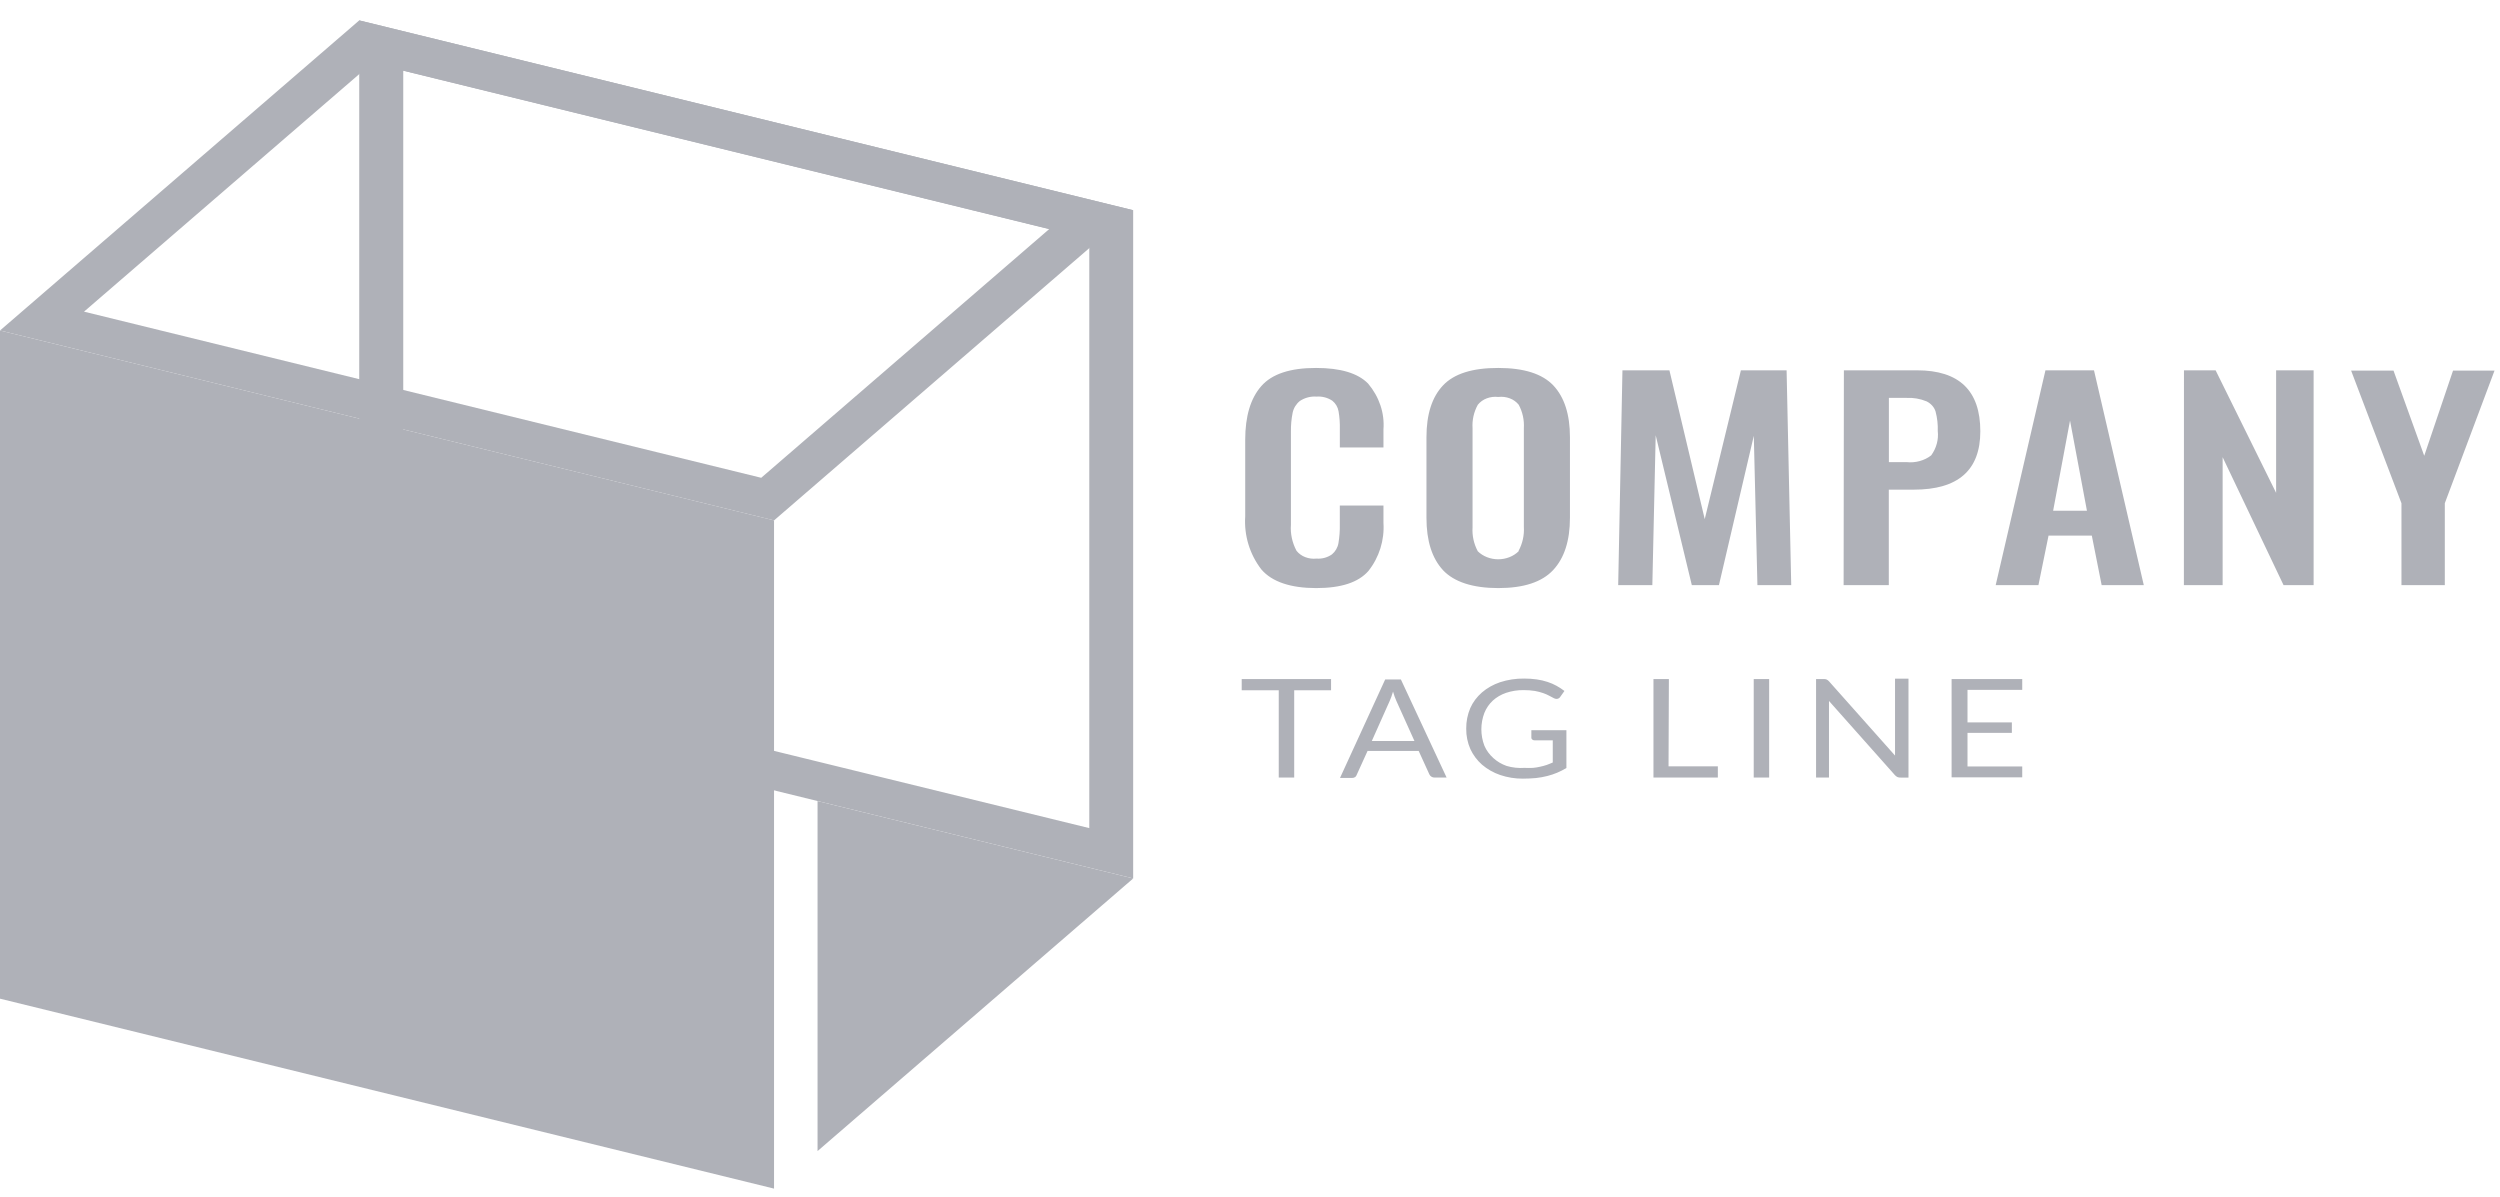
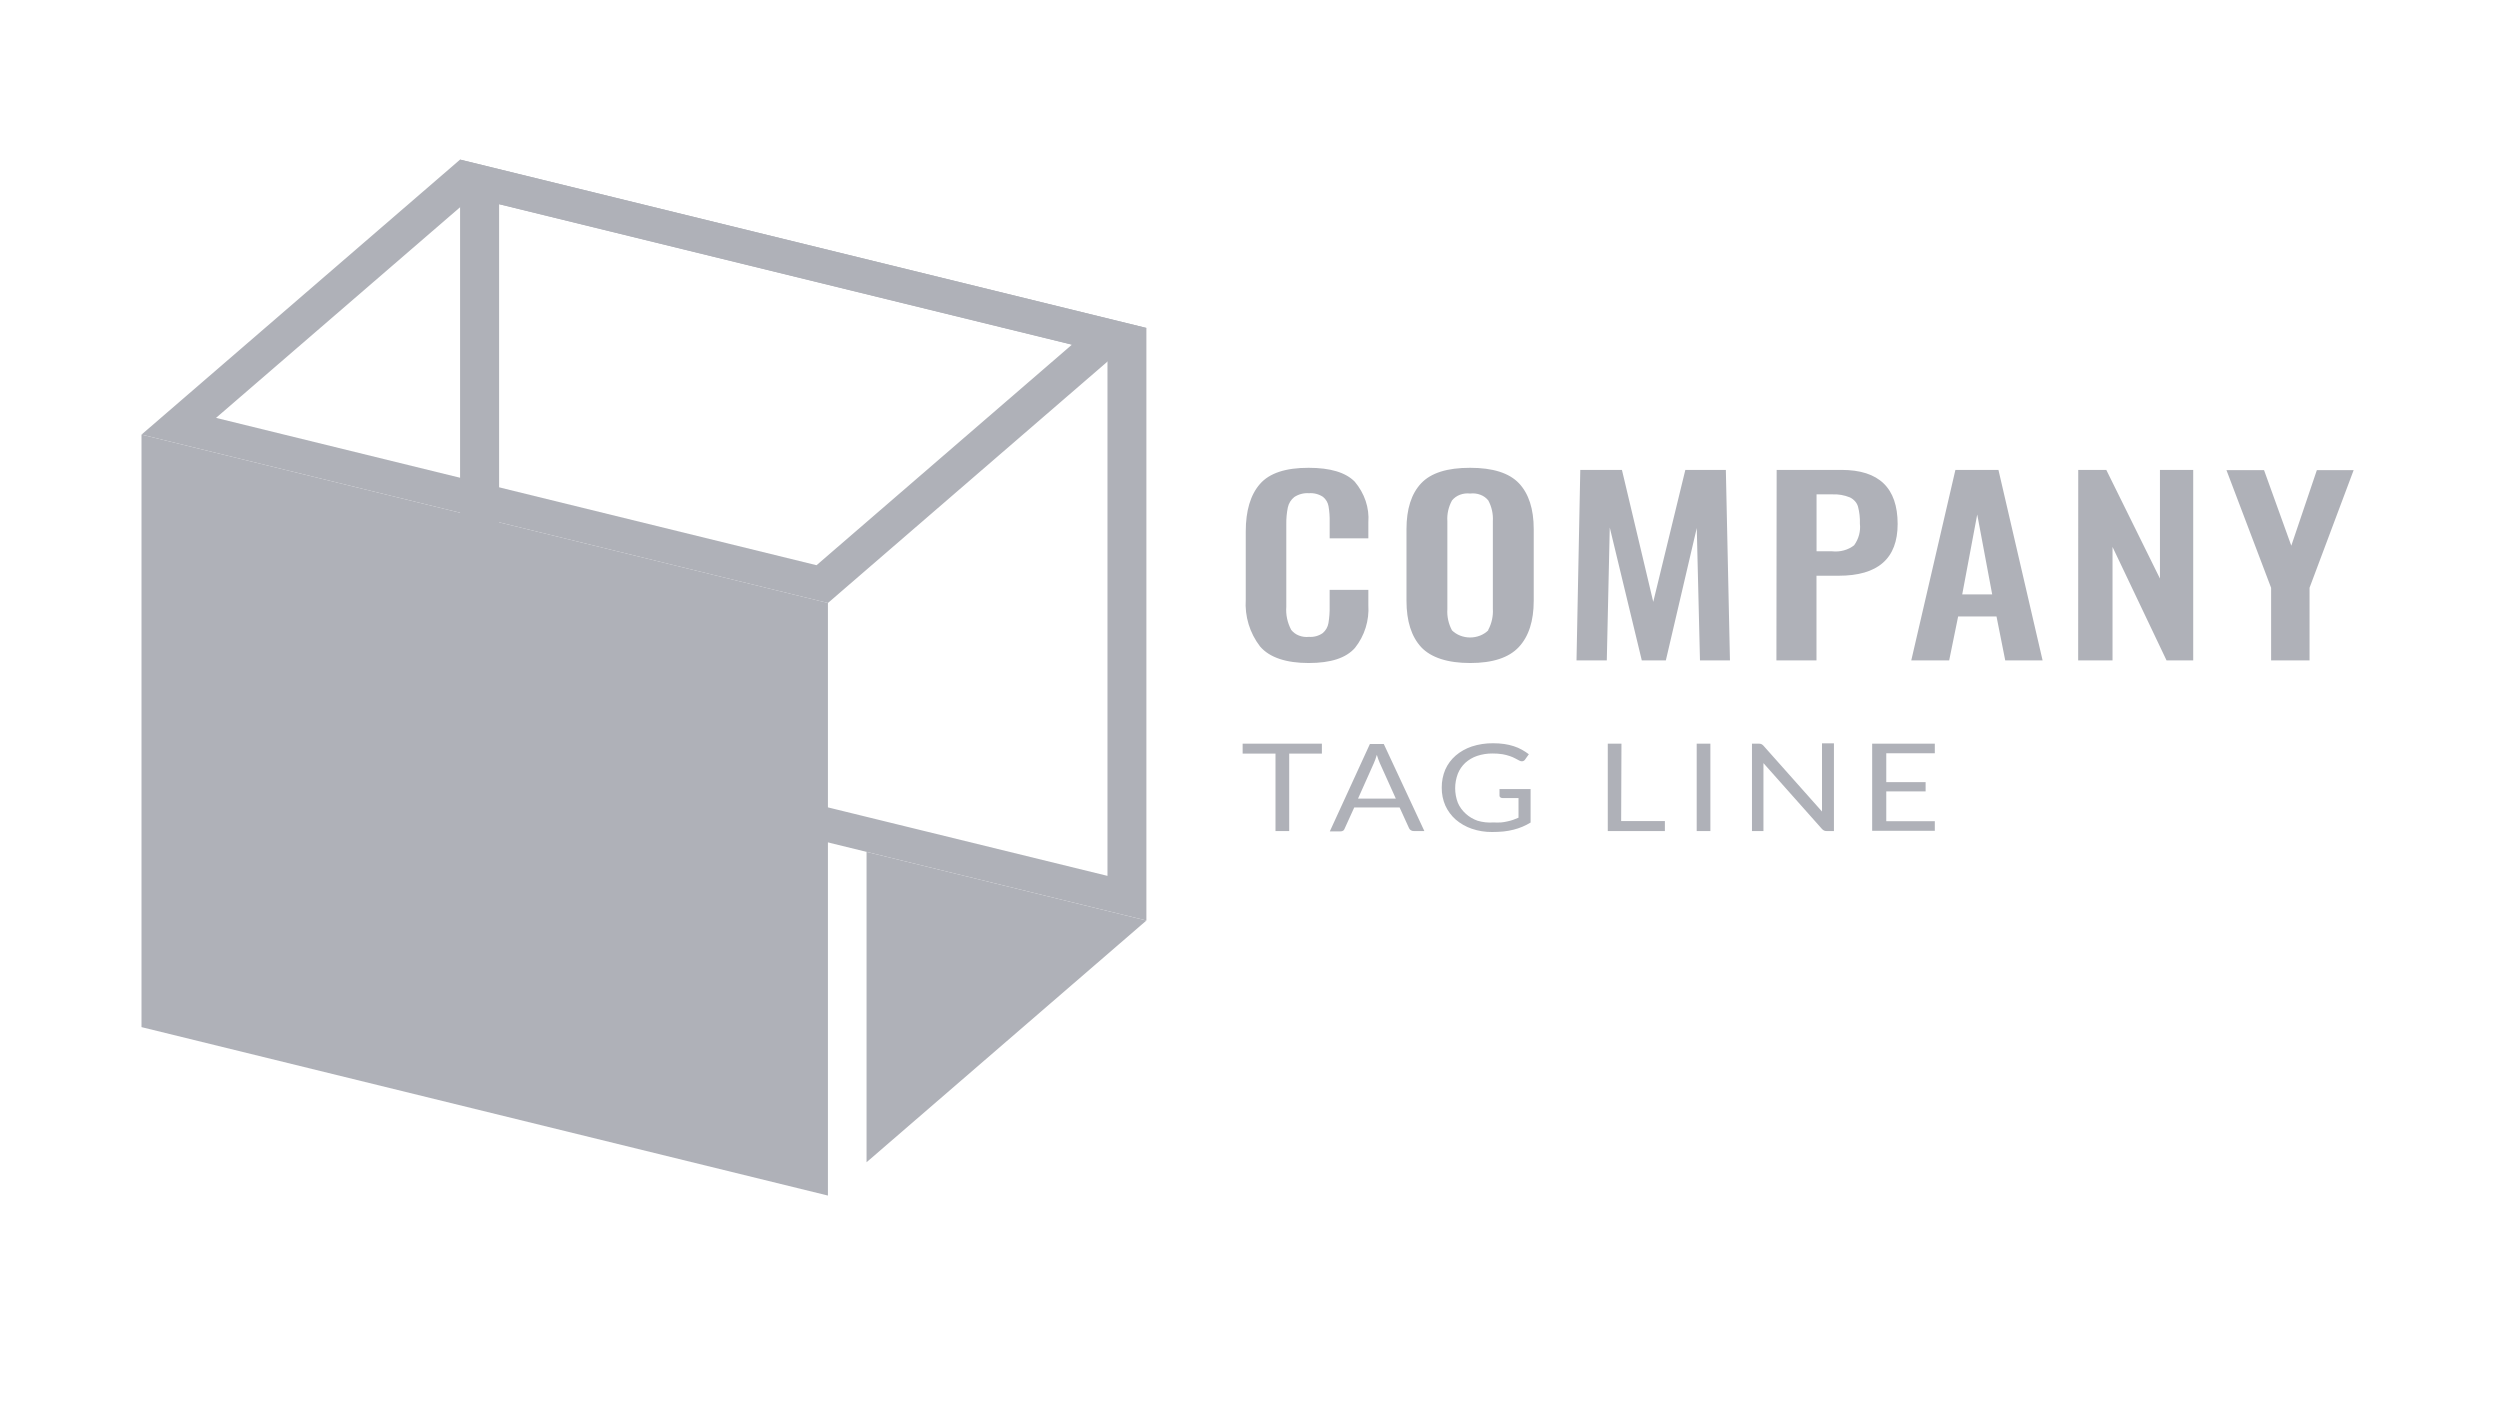
- <svg xmlns="http://www.w3.org/2000/svg" width="94" height="45" fill="none">
-   <path fill="#AFB1B8" d="M47.425 21.408a2.947 2.947 0 0 1-.605-1.988v-2.884c0-.883.2-1.555.602-2.015.4-.46 1.089-.688 2.065-.686.917 0 1.569.196 1.953.587.42.499.625 1.109.578 1.724v.678h-1.64v-.687c.005-.224-.01-.449-.048-.671a.65.65 0 0 0-.235-.399.95.95 0 0 0-.594-.155 1.005 1.005 0 0 0-.625.164.768.768 0 0 0-.272.44 3.332 3.332 0 0 0-.065.713v3.499c-.026.337.047.675.21.982a.77.77 0 0 0 .328.238.9.9 0 0 0 .424.055.893.893 0 0 0 .58-.158.704.704 0 0 0 .245-.425c.038-.232.056-.467.051-.701v-.71h1.641v.648a2.64 2.64 0 0 1-.567 1.813c-.377.428-1.02.642-1.964.642s-1.658-.229-2.062-.704ZM54.257 21.438c-.415-.45-.622-1.103-.622-1.968v-3.033c0-.857.207-1.505.622-1.945.414-.44 1.107-.659 2.079-.657.965 0 1.654.22 2.069.657.414.44.625 1.088.625 1.945v3.032c0 .857-.21 1.514-.632 1.966-.421.451-1.107.677-2.062.677-.955 0-1.661-.229-2.08-.674Zm2.843-.728c.149-.28.216-.589.197-.897v-3.714a1.65 1.65 0 0 0-.193-.88.776.776 0 0 0-.335-.241.907.907 0 0 0-.433-.052.918.918 0 0 0-.434.052.786.786 0 0 0-.337.242c-.15.274-.217.576-.197.88v3.73c-.02.309.047.617.197.898.095.094.214.17.346.222a1.158 1.158 0 0 0 .843 0c.133-.052.25-.128.346-.222v-.018ZM61.004 13.924h1.766l1.328 5.595 1.36-5.595h1.718L67.35 22h-1.271l-.136-5.613L64.632 22h-1.02l-1.358-5.634L62.128 22h-1.284l.16-8.076ZM69.33 13.924h2.752c1.585 0 2.378.764 2.378 2.293 0 1.464-.835 2.196-2.504 2.194h-.937V22H69.32l.01-8.077Zm2.351 3.451c.168.019.338.006.5-.039.16-.044.31-.117.434-.216.195-.273.281-.593.245-.912a2.525 2.525 0 0 0-.082-.733.594.594 0 0 0-.125-.222.703.703 0 0 0-.214-.162 1.759 1.759 0 0 0-.758-.13h-.659v2.414h.66ZM76.91 13.924h1.824L80.606 22h-1.584l-.37-1.862h-1.627L76.645 22h-1.607l1.871-8.076Zm1.559 5.279-.636-3.39-.635 3.39h1.27ZM82.117 13.924h1.19l2.275 4.607v-4.607h1.41V22h-1.131l-2.29-4.81V22h-1.457l.003-8.076ZM90.294 18.92l-1.892-4.985h1.594l1.155 3.203 1.083-3.203h1.56l-1.869 4.986V22h-1.63v-3.08ZM50.048 25.532v.422h-1.386v3.282h-.581v-3.282h-1.393v-.422h3.36ZM54.393 29.236h-.449a.2.2 0 0 1-.126-.035.194.194 0 0 1-.074-.085l-.401-.88H51.42l-.4.88a.243.243 0 0 1-.062.1.208.208 0 0 1-.126.035h-.448l1.699-3.704h.59l1.72 3.69Zm-2.813-1.375h1.603l-.68-1.508a2.699 2.699 0 0 1-.125-.349c-.024.07-.044.138-.064.197l-.062.155-.672 1.505ZM57.321 28.872c.107.005.213.005.32 0 .091-.008.182-.023.271-.044.083-.017.165-.04.245-.067.075-.026.15-.059.227-.091v-.833h-.679a.137.137 0 0 1-.092-.03.086.086 0 0 1-.026-.03.074.074 0 0 1-.008-.037v-.284h1.318v1.42a2.578 2.578 0 0 1-.716.301c-.14.036-.281.061-.425.077-.165.015-.33.023-.496.023a2.59 2.59 0 0 1-.856-.138 2.09 2.09 0 0 1-.68-.387 1.79 1.79 0 0 1-.438-.586 1.851 1.851 0 0 1-.156-.769 1.92 1.92 0 0 1 .153-.774c.097-.22.247-.42.438-.587.194-.167.425-.297.68-.384.29-.095.6-.142.91-.138.158 0 .316.01.472.032.138.02.274.051.404.094.12.038.233.088.34.147.104.058.203.122.296.193l-.163.229a.142.142 0 0 1-.055.05.17.17 0 0 1-.078.02.222.222 0 0 1-.105-.029 2.113 2.113 0 0 1-.167-.088 1.504 1.504 0 0 0-.227-.1 2.127 2.127 0 0 0-.313-.082 2.614 2.614 0 0 0-.431-.032 2.009 2.009 0 0 0-.656.103c-.189.065-.36.165-.5.293a1.29 1.29 0 0 0-.315.46 1.732 1.732 0 0 0 0 1.235c.074.174.19.333.34.467.139.127.308.227.495.293.216.064.445.089.673.073ZM62.736 28.814h1.855v.422H62.17v-3.704h.58l-.013 3.282ZM66.52 29.236h-.58v-3.704h.58v3.704ZM68.681 25.55a.28.28 0 0 1 .089.067l2.483 2.792a.881.881 0 0 1 0-.132V25.517h.506v3.72h-.292a.275.275 0 0 1-.126-.021.328.328 0 0 1-.091-.07l-2.48-2.79v2.88h-.486v-3.704h.302c.033 0 .066.006.095.017ZM76.036 25.532v.407h-2.058v1.223h1.668v.393h-1.668v1.265h2.058v.407H73.38v-3.695h2.656ZM15.162 2.656l25.795 6.323v22.158l-25.795-6.32V2.655ZM13.507.766v25.127l29.1 7.136V7.905L13.508.767Z" />
-   <path fill="#AFB1B8" d="M29.104 44.692 0 37.55V12.427l29.104 7.139v25.126Z" />
-   <path fill="#AFB1B8" d="m13.99 2.371 25.458 6.244-10.826 9.35-25.463-6.247L13.99 2.37ZM13.507.767 0 12.427l29.104 7.14L42.608 7.904 13.508.767ZM30.741 43.279 42.608 33.03 30.74 30.12v13.16Z" />
+ <svg xmlns="http://www.w3.org/2000/svg" width="106" height="60" fill="none">
+   <path fill="#AFB1B8" d="M53.425 27.408a2.947 2.947 0 0 1-.605-1.988v-2.884c0-.883.2-1.555.602-2.015.4-.46 1.089-.688 2.065-.686.917 0 1.569.196 1.953.587.42.499.625 1.109.578 1.724v.678h-1.64v-.687c.005-.224-.01-.449-.048-.671a.65.65 0 0 0-.235-.399.95.95 0 0 0-.594-.155 1.005 1.005 0 0 0-.625.164.768.768 0 0 0-.272.44 3.332 3.332 0 0 0-.065.713v3.499c-.026.337.047.675.21.982a.77.77 0 0 0 .328.238.9.9 0 0 0 .424.055.893.893 0 0 0 .58-.158.704.704 0 0 0 .245-.425c.038-.232.056-.467.051-.701v-.71h1.641v.648a2.64 2.64 0 0 1-.567 1.813c-.377.428-1.02.642-1.964.642s-1.658-.229-2.062-.704ZM60.257 27.438c-.414-.45-.622-1.103-.622-1.968v-3.033c0-.857.208-1.505.622-1.945.414-.44 1.107-.659 2.079-.657.965 0 1.654.22 2.069.657.414.44.625 1.088.625 1.945v3.032c0 .857-.21 1.514-.632 1.966-.421.451-1.107.677-2.062.677-.955 0-1.661-.229-2.08-.674Zm2.843-.728c.149-.28.216-.589.197-.897v-3.714a1.649 1.649 0 0 0-.193-.88.776.776 0 0 0-.335-.241.906.906 0 0 0-.433-.052.918.918 0 0 0-.434.052.787.787 0 0 0-.337.241c-.15.275-.217.578-.197.88v3.731c-.02.309.047.617.197.898.096.094.214.17.346.222a1.16 1.16 0 0 0 .843 0c.133-.052.25-.128.346-.222v-.018ZM67.004 19.924h1.766l1.328 5.595 1.36-5.595h1.718L73.35 28h-1.271l-.136-5.613L70.632 28h-1.02l-1.358-5.634L68.128 28h-1.284l.16-8.076ZM75.33 19.924h2.752c1.585 0 2.378.764 2.378 2.293 0 1.464-.835 2.196-2.504 2.194h-.937V28H75.32l.01-8.077Zm2.351 3.451c.168.019.338.006.5-.039.161-.044.31-.117.434-.216.195-.273.281-.593.245-.912a2.529 2.529 0 0 0-.082-.733.593.593 0 0 0-.125-.222.703.703 0 0 0-.214-.162 1.76 1.76 0 0 0-.758-.13h-.659v2.414h.66ZM82.91 19.924h1.824L86.606 28h-1.584l-.37-1.862h-1.627L82.645 28h-1.607l1.871-8.076Zm1.559 5.279-.635-3.39-.636 3.39h1.27ZM88.117 19.924h1.19l2.275 4.607v-4.607h1.41V28h-1.131l-2.29-4.81V28h-1.457l.003-8.076ZM96.294 24.92l-1.892-4.985h1.594l1.155 3.203 1.083-3.203h1.56l-1.869 4.986V28h-1.63v-3.08ZM56.048 31.532v.422h-1.386v3.282h-.581v-3.282h-1.393v-.422h3.36ZM60.393 35.236h-.449a.2.2 0 0 1-.126-.035.194.194 0 0 1-.074-.085l-.401-.88H57.42l-.4.88a.243.243 0 0 1-.062.1.208.208 0 0 1-.126.035h-.448l1.699-3.704h.59l1.72 3.69Zm-2.813-1.375h1.603l-.68-1.508a2.699 2.699 0 0 1-.125-.349c-.024.07-.044.138-.064.197l-.062.155-.672 1.505ZM63.321 34.872c.107.005.213.005.32 0 .091-.008.182-.023.271-.044a2.11 2.11 0 0 0 .245-.067c.075-.027.15-.059.228-.091v-.833h-.68a.137.137 0 0 1-.092-.03.086.086 0 0 1-.026-.03.074.074 0 0 1-.008-.037v-.284h1.318v1.42a2.573 2.573 0 0 1-.716.301c-.14.036-.281.061-.425.077a5.13 5.13 0 0 1-.496.023 2.59 2.59 0 0 1-.856-.138 2.09 2.09 0 0 1-.68-.387 1.79 1.79 0 0 1-.438-.587 1.851 1.851 0 0 1-.156-.768 1.921 1.921 0 0 1 .153-.774 1.7 1.7 0 0 1 .438-.587c.194-.167.425-.297.68-.384.29-.095.6-.142.91-.138.158 0 .316.01.472.032.138.02.274.051.404.094.12.038.233.088.34.147.104.058.203.122.296.193l-.163.229a.142.142 0 0 1-.055.05.17.17 0 0 1-.078.02.222.222 0 0 1-.105-.029 2.096 2.096 0 0 1-.167-.088 1.504 1.504 0 0 0-.227-.1 2.128 2.128 0 0 0-.313-.082 2.613 2.613 0 0 0-.431-.032 2.01 2.01 0 0 0-.656.103 1.44 1.44 0 0 0-.5.293 1.29 1.29 0 0 0-.315.46 1.731 1.731 0 0 0 0 1.235c.074.175.19.333.34.467.139.127.308.227.495.293.216.064.445.089.673.073ZM68.736 34.814h1.855v.422H68.17v-3.704h.58l-.013 3.282ZM72.52 35.236h-.58v-3.704h.58v3.704ZM74.681 31.55a.28.28 0 0 1 .089.067l2.483 2.792a.881.881 0 0 1 0-.132V31.517h.506v3.72h-.292a.275.275 0 0 1-.126-.021.328.328 0 0 1-.091-.07l-2.48-2.79v2.88h-.486v-3.704h.302c.033 0 .066.006.095.017ZM82.036 31.532v.407h-2.058v1.223h1.668v.393h-1.668v1.264h2.058v.408H79.38v-3.695h2.656ZM21.162 8.656l25.795 6.323v22.158l-25.795-6.32V8.655Zm-1.655-1.89v25.127l29.1 7.136V13.905l-29.1-7.138Z" />
+   <path fill="#AFB1B8" d="M35.104 50.692 6 43.55V18.427l29.104 7.139v25.126Z" />
+   <path fill="#AFB1B8" d="m19.99 8.371 25.458 6.244-10.827 9.35L9.16 17.718 19.99 8.37Zm-.483-1.604L6 18.427l29.104 7.14 13.504-11.662-29.1-7.138ZM36.742 49.279 48.608 39.03 36.742 36.12v13.16Z" />
</svg>
